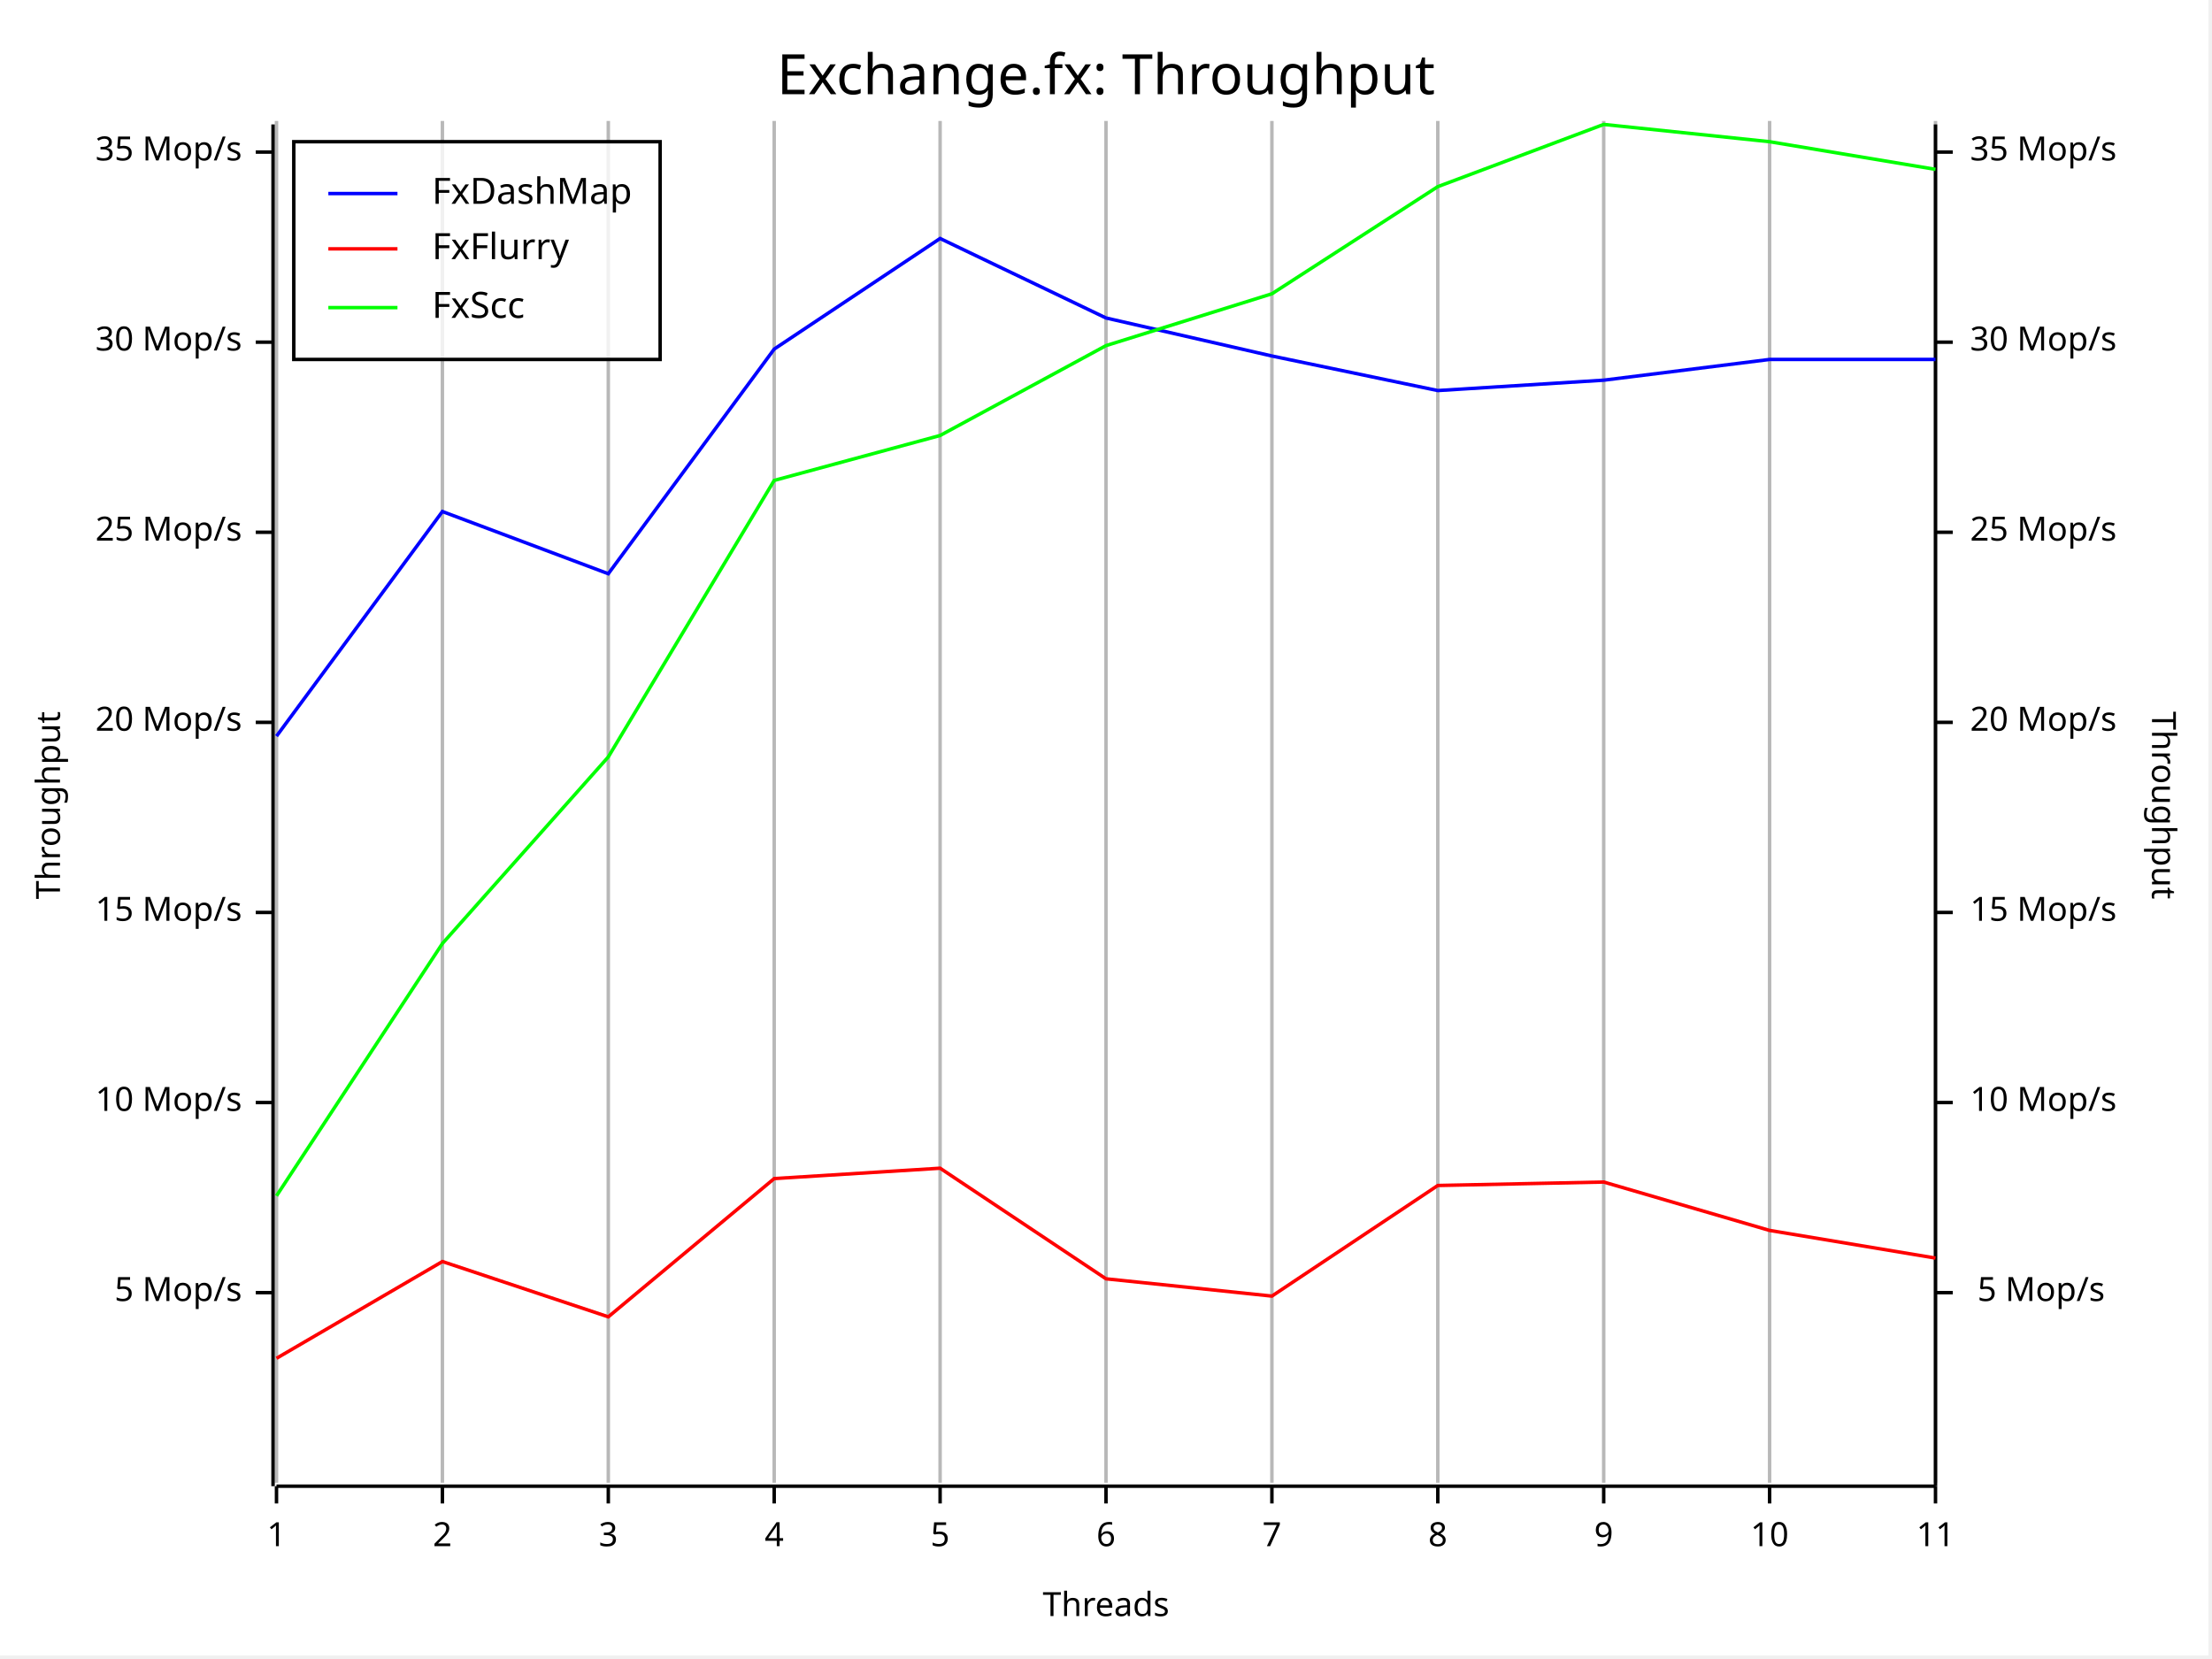
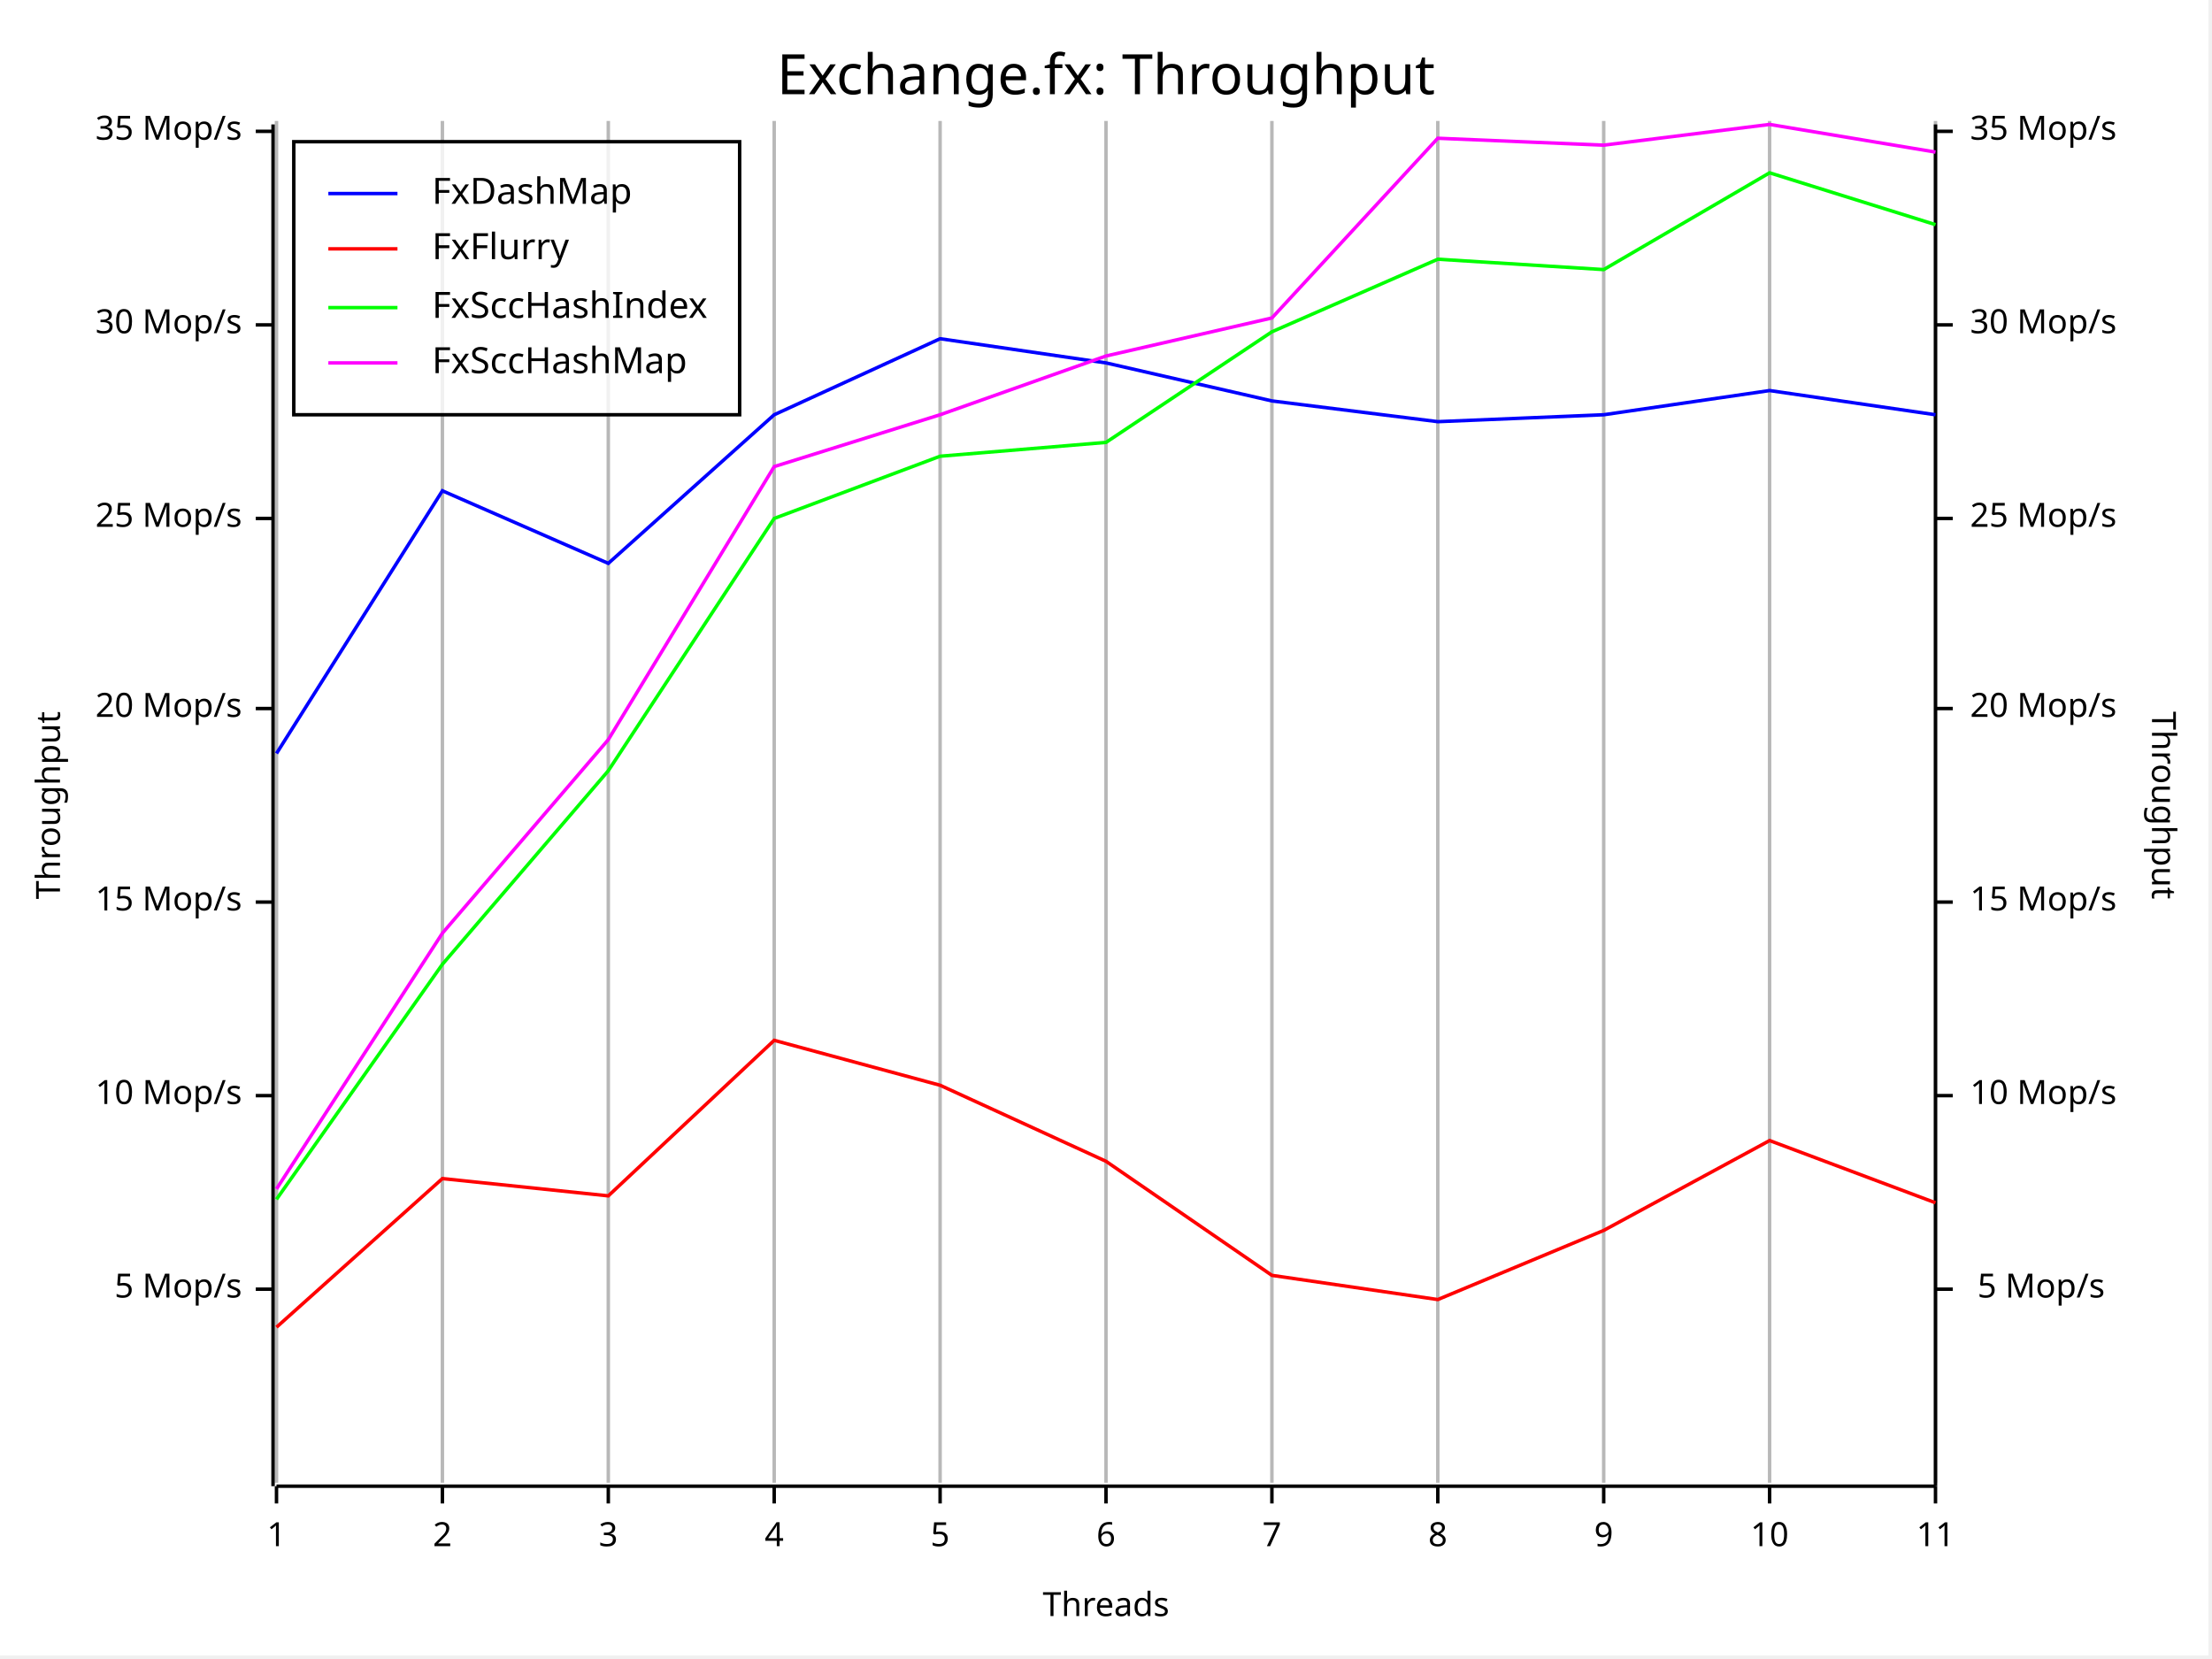
<svg xmlns="http://www.w3.org/2000/svg" width="640" height="480" viewBox="0 0 640 480">
  <rect x="0" y="0" width="639" height="479" opacity="1" fill="#FFFFFF" stroke="none" />
  <text x="320" y="15" dy="0.76em" text-anchor="middle" font-family="Fira Code" font-size="16.129" opacity="1" fill="#000000">
Exchange.fx: Throughput
</text>
  <line opacity="0.1" stroke="#000000" stroke-width="1" x1="80" y1="429" x2="80" y2="35" />
  <line opacity="0.1" stroke="#000000" stroke-width="1" x1="128" y1="429" x2="128" y2="35" />
  <line opacity="0.1" stroke="#000000" stroke-width="1" x1="176" y1="429" x2="176" y2="35" />
  <line opacity="0.1" stroke="#000000" stroke-width="1" x1="224" y1="429" x2="224" y2="35" />
  <line opacity="0.1" stroke="#000000" stroke-width="1" x1="272" y1="429" x2="272" y2="35" />
  <line opacity="0.1" stroke="#000000" stroke-width="1" x1="320" y1="429" x2="320" y2="35" />
  <line opacity="0.1" stroke="#000000" stroke-width="1" x1="368" y1="429" x2="368" y2="35" />
  <line opacity="0.1" stroke="#000000" stroke-width="1" x1="416" y1="429" x2="416" y2="35" />
  <line opacity="0.1" stroke="#000000" stroke-width="1" x1="464" y1="429" x2="464" y2="35" />
  <line opacity="0.1" stroke="#000000" stroke-width="1" x1="512" y1="429" x2="512" y2="35" />
  <line opacity="0.1" stroke="#000000" stroke-width="1" x1="560" y1="429" x2="560" y2="35" />
  <text x="10" y="233" dy="0.76em" text-anchor="middle" font-family="sans-serif" font-size="9.677" opacity="1" fill="#000000" transform="rotate(270, 10, 233)">
Throughput
</text>
  <text x="320" y="470" dy="-0.5ex" text-anchor="middle" font-family="sans-serif" font-size="9.677" opacity="1" fill="#000000">
Threads
</text>
  <text x="630" y="233" dy="0.76em" text-anchor="middle" font-family="sans-serif" font-size="9.677" opacity="1" fill="#000000" transform="rotate(90, 630, 233)">
Throughput
</text>
  <line opacity="0.2" stroke="#000000" stroke-width="1" x1="80" y1="429" x2="80" y2="35" />
  <line opacity="0.2" stroke="#000000" stroke-width="1" x1="128" y1="429" x2="128" y2="35" />
  <line opacity="0.2" stroke="#000000" stroke-width="1" x1="176" y1="429" x2="176" y2="35" />
  <line opacity="0.2" stroke="#000000" stroke-width="1" x1="224" y1="429" x2="224" y2="35" />
  <line opacity="0.2" stroke="#000000" stroke-width="1" x1="272" y1="429" x2="272" y2="35" />
  <line opacity="0.2" stroke="#000000" stroke-width="1" x1="320" y1="429" x2="320" y2="35" />
  <line opacity="0.2" stroke="#000000" stroke-width="1" x1="368" y1="429" x2="368" y2="35" />
  <line opacity="0.2" stroke="#000000" stroke-width="1" x1="416" y1="429" x2="416" y2="35" />
  <line opacity="0.2" stroke="#000000" stroke-width="1" x1="464" y1="429" x2="464" y2="35" />
  <line opacity="0.2" stroke="#000000" stroke-width="1" x1="512" y1="429" x2="512" y2="35" />
  <line opacity="0.2" stroke="#000000" stroke-width="1" x1="560" y1="429" x2="560" y2="35" />
  <polyline fill="none" opacity="1" stroke="#000000" stroke-width="1" points="79,36 79,430 " />
-   <text x="70" y="374" dy="0.5ex" text-anchor="end" font-family="sans-serif" font-size="9.677" opacity="1" fill="#000000">
+   <text x="70" y="373" dy="0.5ex" text-anchor="end" font-family="sans-serif" font-size="9.677" opacity="1" fill="#000000">
5 Mop/s
</text>
-   <polyline fill="none" opacity="1" stroke="#000000" stroke-width="1" points="74,374 79,374 " />
-   <text x="70" y="319" dy="0.5ex" text-anchor="end" font-family="sans-serif" font-size="9.677" opacity="1" fill="#000000">
+   <polyline fill="none" opacity="1" stroke="#000000" stroke-width="1" points="74,373 79,373 " />
+   <text x="70" y="317" dy="0.5ex" text-anchor="end" font-family="sans-serif" font-size="9.677" opacity="1" fill="#000000">
10 Mop/s
</text>
-   <polyline fill="none" opacity="1" stroke="#000000" stroke-width="1" points="74,319 79,319 " />
-   <text x="70" y="264" dy="0.5ex" text-anchor="end" font-family="sans-serif" font-size="9.677" opacity="1" fill="#000000">
+   <polyline fill="none" opacity="1" stroke="#000000" stroke-width="1" points="74,317 79,317 " />
+   <text x="70" y="261" dy="0.5ex" text-anchor="end" font-family="sans-serif" font-size="9.677" opacity="1" fill="#000000">
15 Mop/s
</text>
-   <polyline fill="none" opacity="1" stroke="#000000" stroke-width="1" points="74,264 79,264 " />
-   <text x="70" y="209" dy="0.5ex" text-anchor="end" font-family="sans-serif" font-size="9.677" opacity="1" fill="#000000">
+   <polyline fill="none" opacity="1" stroke="#000000" stroke-width="1" points="74,261 79,261 " />
+   <text x="70" y="205" dy="0.5ex" text-anchor="end" font-family="sans-serif" font-size="9.677" opacity="1" fill="#000000">
20 Mop/s
</text>
-   <polyline fill="none" opacity="1" stroke="#000000" stroke-width="1" points="74,209 79,209 " />
-   <text x="70" y="154" dy="0.5ex" text-anchor="end" font-family="sans-serif" font-size="9.677" opacity="1" fill="#000000">
+   <polyline fill="none" opacity="1" stroke="#000000" stroke-width="1" points="74,205 79,205 " />
+   <text x="70" y="150" dy="0.5ex" text-anchor="end" font-family="sans-serif" font-size="9.677" opacity="1" fill="#000000">
25 Mop/s
</text>
-   <polyline fill="none" opacity="1" stroke="#000000" stroke-width="1" points="74,154 79,154 " />
-   <text x="70" y="99" dy="0.5ex" text-anchor="end" font-family="sans-serif" font-size="9.677" opacity="1" fill="#000000">
+   <polyline fill="none" opacity="1" stroke="#000000" stroke-width="1" points="74,150 79,150 " />
+   <text x="70" y="94" dy="0.5ex" text-anchor="end" font-family="sans-serif" font-size="9.677" opacity="1" fill="#000000">
30 Mop/s
</text>
-   <polyline fill="none" opacity="1" stroke="#000000" stroke-width="1" points="74,99 79,99 " />
-   <text x="70" y="44" dy="0.5ex" text-anchor="end" font-family="sans-serif" font-size="9.677" opacity="1" fill="#000000">
+   <polyline fill="none" opacity="1" stroke="#000000" stroke-width="1" points="74,94 79,94 " />
+   <text x="70" y="38" dy="0.5ex" text-anchor="end" font-family="sans-serif" font-size="9.677" opacity="1" fill="#000000">
35 Mop/s
</text>
-   <polyline fill="none" opacity="1" stroke="#000000" stroke-width="1" points="74,44 79,44 " />
+   <polyline fill="none" opacity="1" stroke="#000000" stroke-width="1" points="74,38 79,38 " />
  <polyline fill="none" opacity="1" stroke="#000000" stroke-width="1" points="80,430 560,430 " />
  <text x="80" y="440" dy="0.76em" text-anchor="middle" font-family="sans-serif" font-size="9.677" opacity="1" fill="#000000">
1
</text>
  <polyline fill="none" opacity="1" stroke="#000000" stroke-width="1" points="80,430 80,435 " />
  <text x="128" y="440" dy="0.76em" text-anchor="middle" font-family="sans-serif" font-size="9.677" opacity="1" fill="#000000">
2
</text>
  <polyline fill="none" opacity="1" stroke="#000000" stroke-width="1" points="128,430 128,435 " />
  <text x="176" y="440" dy="0.76em" text-anchor="middle" font-family="sans-serif" font-size="9.677" opacity="1" fill="#000000">
3
</text>
  <polyline fill="none" opacity="1" stroke="#000000" stroke-width="1" points="176,430 176,435 " />
  <text x="224" y="440" dy="0.76em" text-anchor="middle" font-family="sans-serif" font-size="9.677" opacity="1" fill="#000000">
4
</text>
  <polyline fill="none" opacity="1" stroke="#000000" stroke-width="1" points="224,430 224,435 " />
  <text x="272" y="440" dy="0.76em" text-anchor="middle" font-family="sans-serif" font-size="9.677" opacity="1" fill="#000000">
5
</text>
  <polyline fill="none" opacity="1" stroke="#000000" stroke-width="1" points="272,430 272,435 " />
  <text x="320" y="440" dy="0.76em" text-anchor="middle" font-family="sans-serif" font-size="9.677" opacity="1" fill="#000000">
6
</text>
  <polyline fill="none" opacity="1" stroke="#000000" stroke-width="1" points="320,430 320,435 " />
  <text x="368" y="440" dy="0.76em" text-anchor="middle" font-family="sans-serif" font-size="9.677" opacity="1" fill="#000000">
7
</text>
  <polyline fill="none" opacity="1" stroke="#000000" stroke-width="1" points="368,430 368,435 " />
  <text x="416" y="440" dy="0.76em" text-anchor="middle" font-family="sans-serif" font-size="9.677" opacity="1" fill="#000000">
8
</text>
  <polyline fill="none" opacity="1" stroke="#000000" stroke-width="1" points="416,430 416,435 " />
  <text x="464" y="440" dy="0.76em" text-anchor="middle" font-family="sans-serif" font-size="9.677" opacity="1" fill="#000000">
9
</text>
  <polyline fill="none" opacity="1" stroke="#000000" stroke-width="1" points="464,430 464,435 " />
  <text x="512" y="440" dy="0.76em" text-anchor="middle" font-family="sans-serif" font-size="9.677" opacity="1" fill="#000000">
10
</text>
  <polyline fill="none" opacity="1" stroke="#000000" stroke-width="1" points="512,430 512,435 " />
  <text x="560" y="440" dy="0.76em" text-anchor="middle" font-family="sans-serif" font-size="9.677" opacity="1" fill="#000000">
11
</text>
  <polyline fill="none" opacity="1" stroke="#000000" stroke-width="1" points="560,430 560,435 " />
  <polyline fill="none" opacity="1" stroke="#000000" stroke-width="1" points="560,36 560,430 " />
-   <text x="609" y="374" dy="0.5ex" text-anchor="end" font-family="sans-serif" font-size="9.677" opacity="1" fill="#000000">
+   <text x="609" y="373" dy="0.5ex" text-anchor="end" font-family="sans-serif" font-size="9.677" opacity="1" fill="#000000">
5 Mop/s
</text>
-   <polyline fill="none" opacity="1" stroke="#000000" stroke-width="1" points="560,374 565,374 " />
-   <text x="570" y="319" dy="0.5ex" text-anchor="start" font-family="sans-serif" font-size="9.677" opacity="1" fill="#000000">
+   <polyline fill="none" opacity="1" stroke="#000000" stroke-width="1" points="560,373 565,373 " />
+   <text x="570" y="317" dy="0.5ex" text-anchor="start" font-family="sans-serif" font-size="9.677" opacity="1" fill="#000000">
10 Mop/s
</text>
-   <polyline fill="none" opacity="1" stroke="#000000" stroke-width="1" points="560,319 565,319 " />
-   <text x="570" y="264" dy="0.5ex" text-anchor="start" font-family="sans-serif" font-size="9.677" opacity="1" fill="#000000">
+   <polyline fill="none" opacity="1" stroke="#000000" stroke-width="1" points="560,317 565,317 " />
+   <text x="570" y="261" dy="0.5ex" text-anchor="start" font-family="sans-serif" font-size="9.677" opacity="1" fill="#000000">
15 Mop/s
</text>
-   <polyline fill="none" opacity="1" stroke="#000000" stroke-width="1" points="560,264 565,264 " />
-   <text x="570" y="209" dy="0.5ex" text-anchor="start" font-family="sans-serif" font-size="9.677" opacity="1" fill="#000000">
+   <polyline fill="none" opacity="1" stroke="#000000" stroke-width="1" points="560,261 565,261 " />
+   <text x="570" y="205" dy="0.5ex" text-anchor="start" font-family="sans-serif" font-size="9.677" opacity="1" fill="#000000">
20 Mop/s
</text>
-   <polyline fill="none" opacity="1" stroke="#000000" stroke-width="1" points="560,209 565,209 " />
-   <text x="570" y="154" dy="0.5ex" text-anchor="start" font-family="sans-serif" font-size="9.677" opacity="1" fill="#000000">
+   <polyline fill="none" opacity="1" stroke="#000000" stroke-width="1" points="560,205 565,205 " />
+   <text x="570" y="150" dy="0.5ex" text-anchor="start" font-family="sans-serif" font-size="9.677" opacity="1" fill="#000000">
25 Mop/s
</text>
-   <polyline fill="none" opacity="1" stroke="#000000" stroke-width="1" points="560,154 565,154 " />
-   <text x="570" y="99" dy="0.5ex" text-anchor="start" font-family="sans-serif" font-size="9.677" opacity="1" fill="#000000">
+   <polyline fill="none" opacity="1" stroke="#000000" stroke-width="1" points="560,150 565,150 " />
+   <text x="570" y="94" dy="0.5ex" text-anchor="start" font-family="sans-serif" font-size="9.677" opacity="1" fill="#000000">
30 Mop/s
</text>
-   <polyline fill="none" opacity="1" stroke="#000000" stroke-width="1" points="560,99 565,99 " />
-   <text x="570" y="44" dy="0.5ex" text-anchor="start" font-family="sans-serif" font-size="9.677" opacity="1" fill="#000000">
+   <polyline fill="none" opacity="1" stroke="#000000" stroke-width="1" points="560,94 565,94 " />
+   <text x="570" y="38" dy="0.5ex" text-anchor="start" font-family="sans-serif" font-size="9.677" opacity="1" fill="#000000">
35 Mop/s
</text>
-   <polyline fill="none" opacity="1" stroke="#000000" stroke-width="1" points="560,44 565,44 " />
-   <polyline fill="none" opacity="1" stroke="#0000FF" stroke-width="1" points="80,213 128,148 176,166 224,101 272,69 320,92 368,103 416,113 464,110 512,104 560,104 " />
-   <polyline fill="none" opacity="1" stroke="#FF0000" stroke-width="1" points="80,393 128,365 176,381 224,341 272,338 320,370 368,375 416,343 464,342 512,356 560,364 " />
-   <polyline fill="none" opacity="1" stroke="#00FF00" stroke-width="1" points="80,346 128,273 176,219 224,139 272,126 320,100 368,85 416,54 464,36 512,41 560,49 " />
-   <rect x="85" y="41" width="106" height="63" opacity="0.8" fill="#FFFFFF" stroke="none" />
-   <rect x="85" y="41" width="106" height="63" opacity="1" fill="none" stroke="#000000" />
+   <polyline fill="none" opacity="1" stroke="#000000" stroke-width="1" points="560,38 565,38 " />
+   <polyline fill="none" opacity="1" stroke="#0000FF" stroke-width="1" points="80,218 128,142 176,163 224,120 272,98 320,105 368,116 416,122 464,120 512,113 560,120 " />
+   <polyline fill="none" opacity="1" stroke="#FF0000" stroke-width="1" points="80,384 128,341 176,346 224,301 272,314 320,336 368,369 416,376 464,356 512,330 560,348 " />
+   <polyline fill="none" opacity="1" stroke="#00FF00" stroke-width="1" points="80,347 128,279 176,223 224,150 272,132 320,128 368,96 416,75 464,78 512,50 560,65 " />
+   <polyline fill="none" opacity="1" stroke="#FF00FF" stroke-width="1" points="80,344 128,270 176,214 224,135 272,120 320,103 368,92 416,40 464,42 512,36 560,44 " />
+   <rect x="85" y="41" width="129" height="79" opacity="0.8" fill="#FFFFFF" stroke="none" />
+   <rect x="85" y="41" width="129" height="79" opacity="1" fill="none" stroke="#000000" />
  <text x="125" y="51" dy="0.76em" text-anchor="start" font-family="Fira Code" font-size="10.484" opacity="1" fill="#000000">
FxDashMap
</text>
  <text x="125" y="67" dy="0.76em" text-anchor="start" font-family="Fira Code" font-size="10.484" opacity="1" fill="#000000">
FxFlurry
</text>
  <text x="125" y="84" dy="0.76em" text-anchor="start" font-family="Fira Code" font-size="10.484" opacity="1" fill="#000000">
- FxScc
+ FxSccHashIndex
+ </text>
+   <text x="125" y="100" dy="0.76em" text-anchor="start" font-family="Fira Code" font-size="10.484" opacity="1" fill="#000000">
+ FxSccHashMap
</text>
  <polyline fill="none" opacity="1" stroke="#0000FF" stroke-width="1" points="95,56 115,56 " />
  <polyline fill="none" opacity="1" stroke="#FF0000" stroke-width="1" points="95,72 115,72 " />
  <polyline fill="none" opacity="1" stroke="#00FF00" stroke-width="1" points="95,89 115,89 " />
+   <polyline fill="none" opacity="1" stroke="#FF00FF" stroke-width="1" points="95,105 115,105 " />
</svg>
